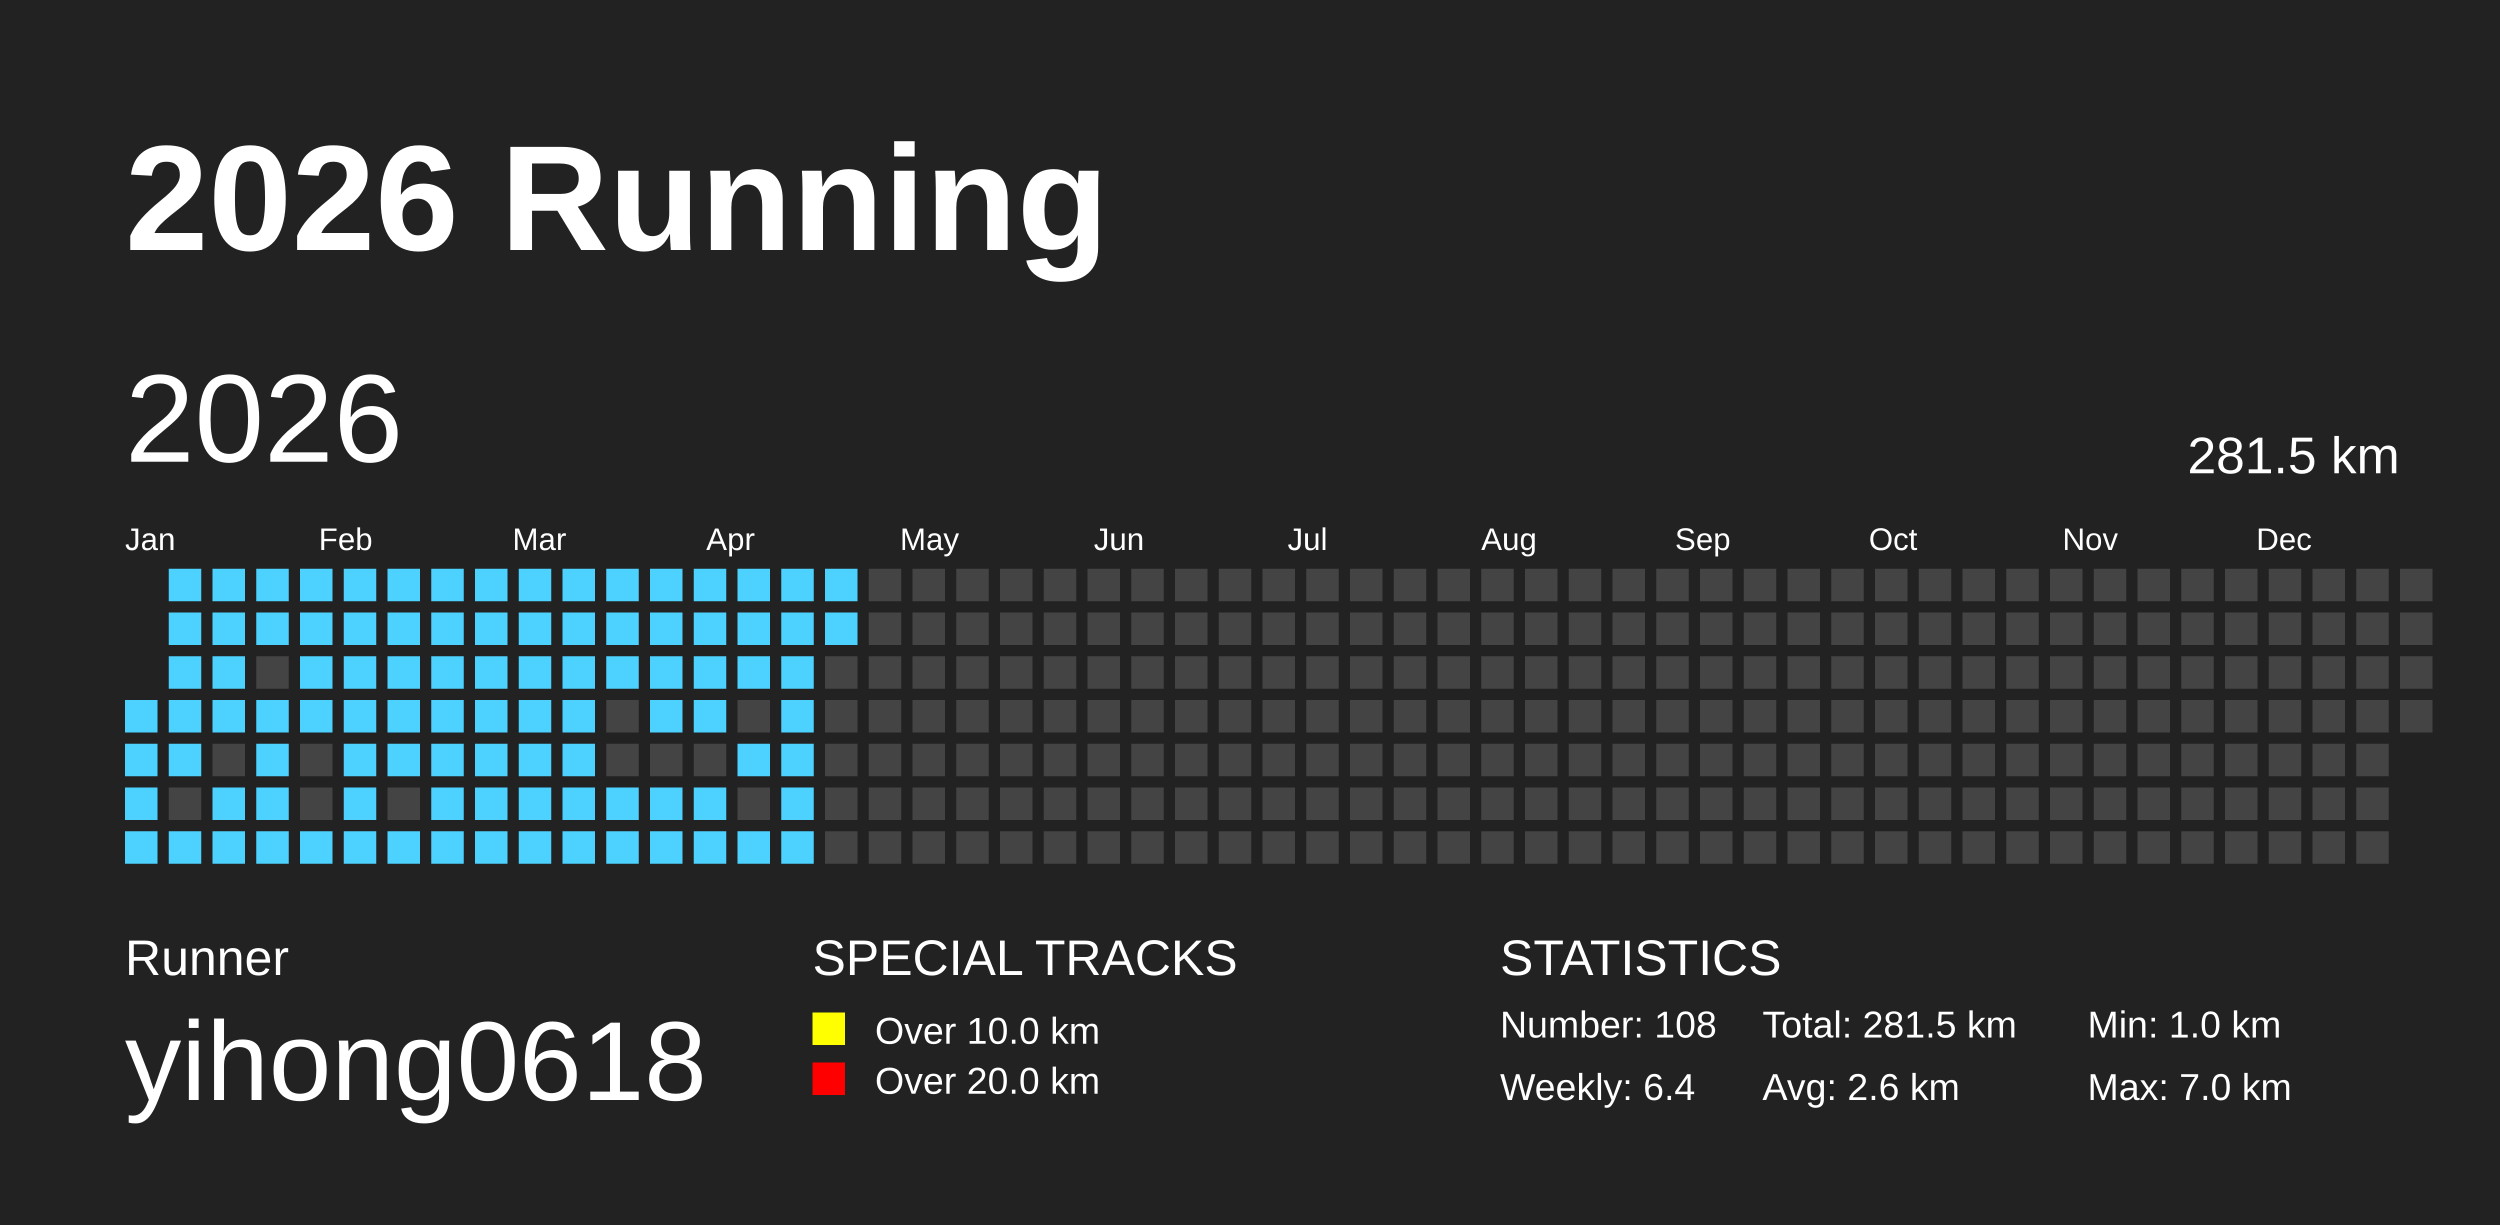
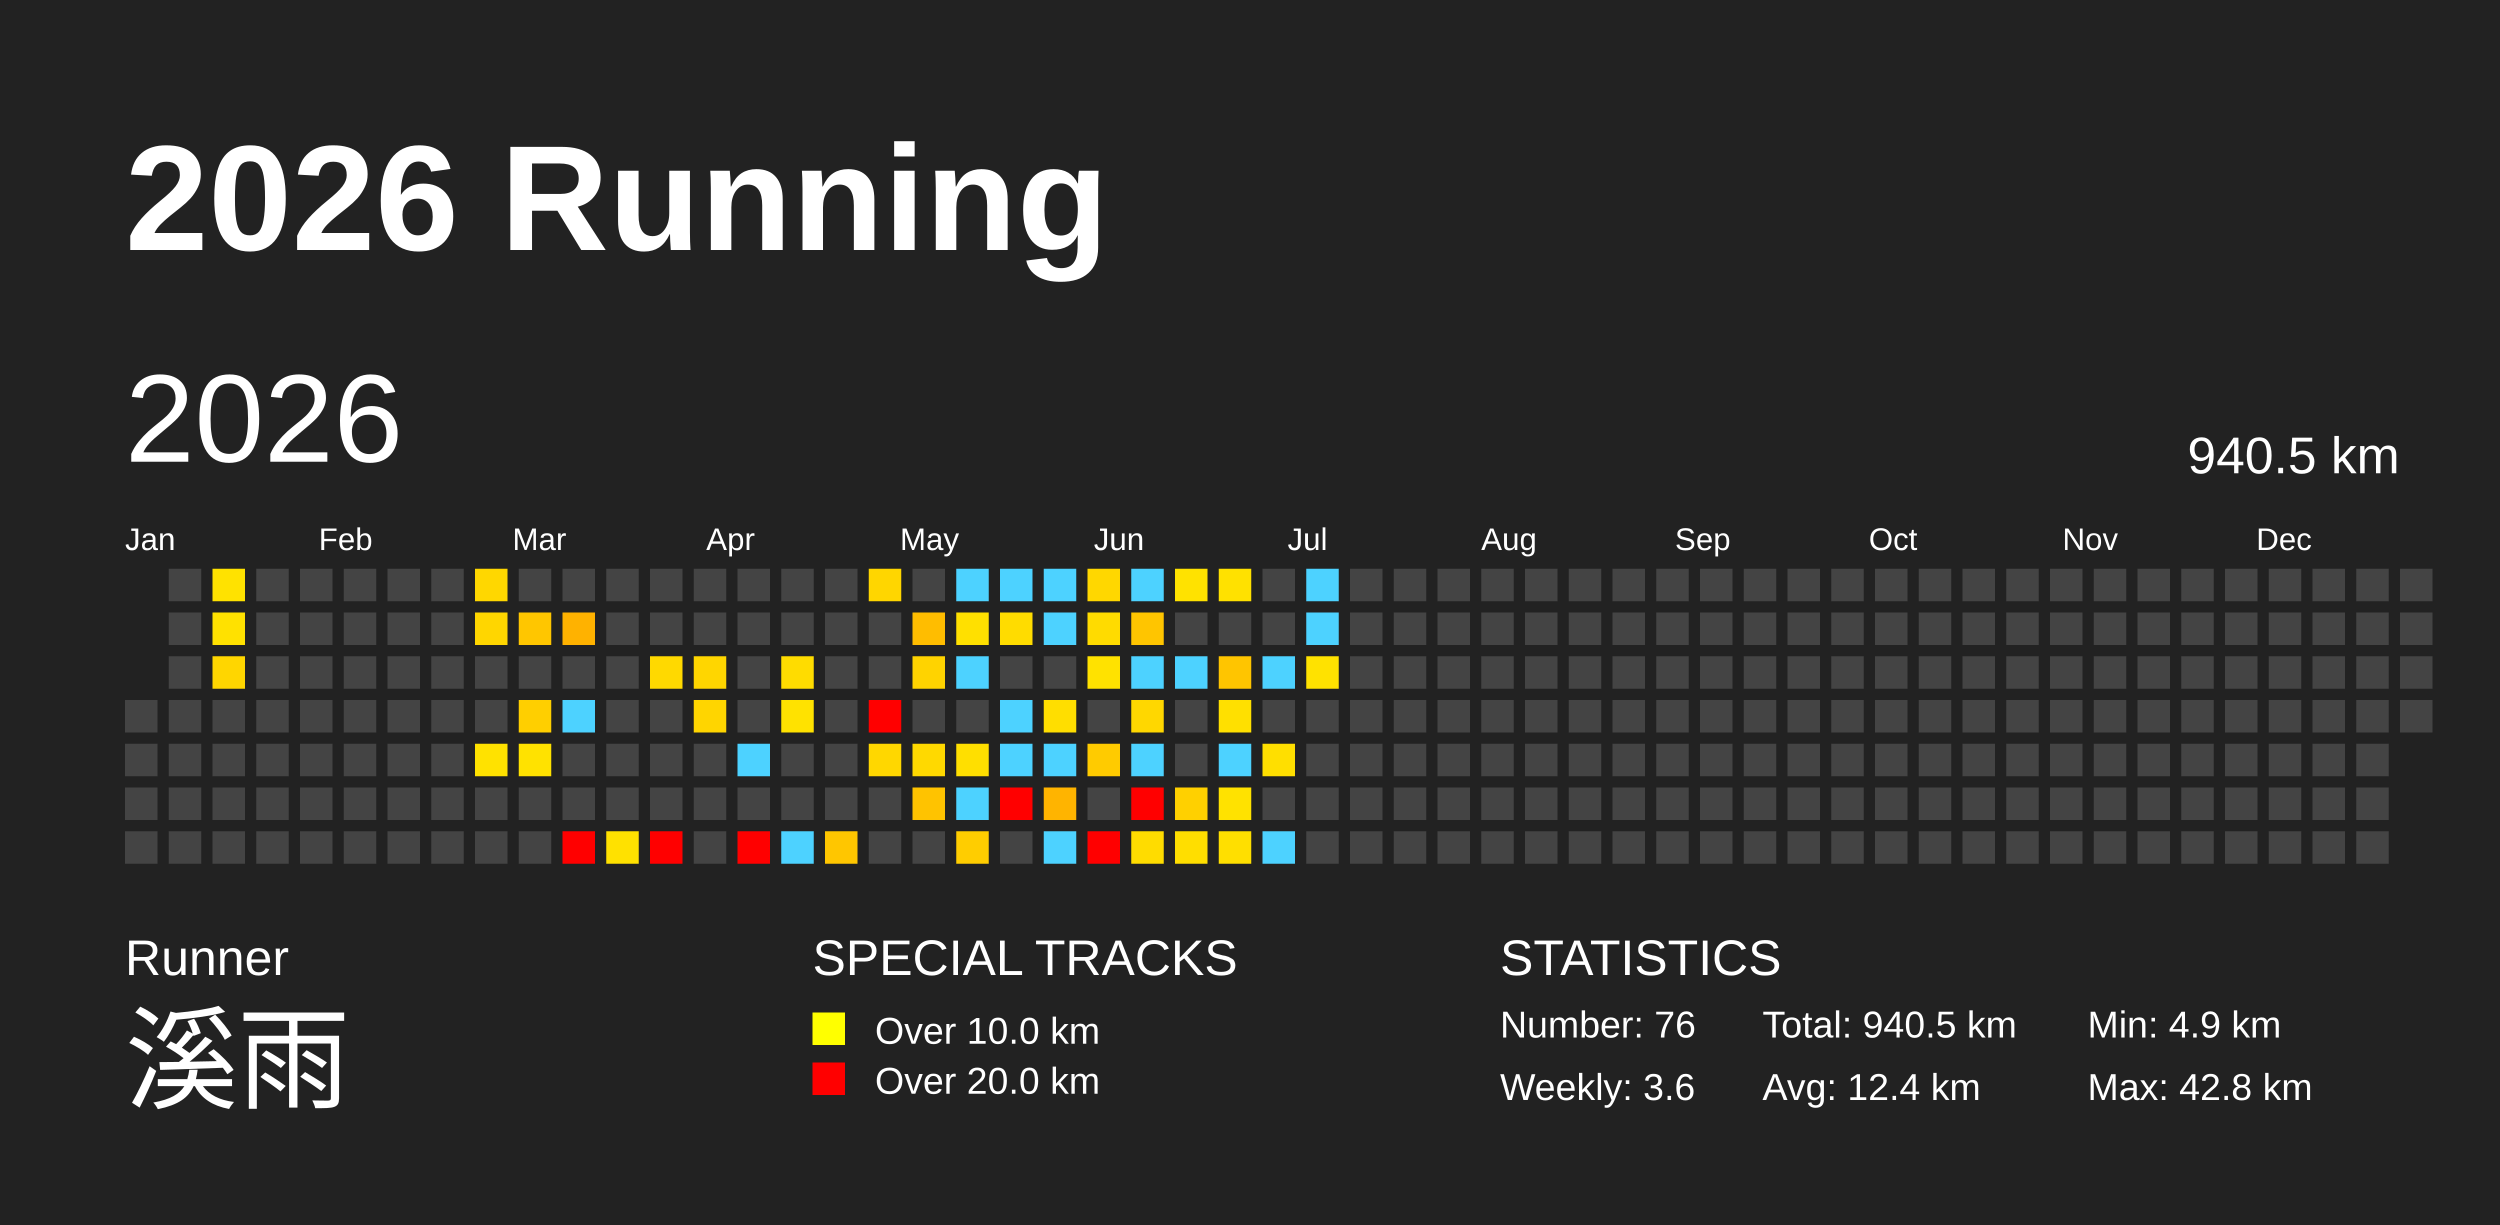
<svg xmlns="http://www.w3.org/2000/svg" baseProfile="full" height="98mm" version="1.1" viewBox="0,0,200,98" width="200mm">
-   <defs />
+   <defs>
+     <pattern height="2" id="indoor-stripe" patternUnits="userSpaceOnUse" width="2">
+       <line stroke="white" stroke-opacity="0.45" stroke-width="0.5" x1="0" x2="2" y1="2" y2="0" />
+     </pattern>
+   </defs>
  <rect fill="#222222" height="98" width="200" x="0" y="0" />
  <text fill="#FFFFFF" style="font-size:12px; font-family:Arial; font-weight:bold;" x="10" y="20">2026 Running</text>
  <text fill="#FFFFFF" style="font-size:4px; font-family:Arial" x="10" y="78">Runner</text>
-   <text fill="#FFFFFF" style="font-size:9px; font-family:Arial" x="10" y="88">yihong0618</text>
+   <text fill="#FFFFFF" style="font-size:9px; font-family:Arial" x="10" y="88">溪雨</text>
  <text fill="#FFFFFF" style="font-size:4px; font-family:Arial" x="65" y="78">SPECIAL TRACKS</text>
  <rect fill="yellow" height="2.6" width="2.6" x="65" y="81" />
  <text fill="#FFFFFF" style="font-size:3px; font-family:Arial" x="70" y="83.5">Over 10.0 km</text>
  <rect fill="red" height="2.6" width="2.6" x="65" y="85" />
  <text fill="#FFFFFF" style="font-size:3px; font-family:Arial" x="70" y="87.5">Over 20.0 km</text>
  <text fill="#FFFFFF" style="font-size:4px; font-family:Arial" x="120" y="78">STATISTICS</text>
-   <text fill="#FFFFFF" style="font-size:3px; font-family:Arial" x="120" y="83">Number: 108</text>
-   <text fill="#FFFFFF" style="font-size:3px; font-family:Arial" x="120" y="88">Weekly: 6.4</text>
-   <text fill="#FFFFFF" style="font-size:3px; font-family:Arial" x="141" y="83">Total: 281.5 km</text>
-   <text fill="#FFFFFF" style="font-size:3px; font-family:Arial" x="141" y="88">Avg: 2.6 km</text>
-   <text fill="#FFFFFF" style="font-size:3px; font-family:Arial" x="167" y="83">Min: 1.0 km</text>
-   <text fill="#FFFFFF" style="font-size:3px; font-family:Arial" x="167" y="88">Max: 7.0 km</text>
+   <text fill="#FFFFFF" style="font-size:3px; font-family:Arial" x="120" y="83">Number: 76</text>
+   <text fill="#FFFFFF" style="font-size:3px; font-family:Arial" x="120" y="88">Weekly: 3.6</text>
+   <text fill="#FFFFFF" style="font-size:3px; font-family:Arial" x="141" y="83">Total: 940.5 km</text>
+   <text fill="#FFFFFF" style="font-size:3px; font-family:Arial" x="141" y="88">Avg: 12.4 km</text>
+   <text fill="#FFFFFF" style="font-size:3px; font-family:Arial" x="167" y="83">Min: 4.9 km</text>
+   <text fill="#FFFFFF" style="font-size:3px; font-family:Arial" x="167" y="88">Max: 42.8 km</text>
  <text dominant-baseline="hanging" fill="#FFFFFF" style="font-size:10.0px; font-family:Arial;" x="10" y="30">2026</text>
-   <text dominant-baseline="hanging" fill="#FFFFFF" style="font-size:4.125px; font-family:Arial;" x="175" y="35">281.5 km</text>
+   <text dominant-baseline="hanging" fill="#FFFFFF" style="font-size:4.125px; font-family:Arial;" x="175" y="35">940.5 km</text>
  <text fill="#FFFFFF" style="font-size:2.5px; font-family:Arial" x="10.0" y="44">Jan</text>
  <text fill="#FFFFFF" style="font-size:2.5px; font-family:Arial" x="25.5" y="44">Feb</text>
  <text fill="#FFFFFF" style="font-size:2.5px; font-family:Arial" x="41.0" y="44">Mar</text>
  <text fill="#FFFFFF" style="font-size:2.5px; font-family:Arial" x="56.5" y="44">Apr</text>
  <text fill="#FFFFFF" style="font-size:2.5px; font-family:Arial" x="72.0" y="44">May</text>
  <text fill="#FFFFFF" style="font-size:2.5px; font-family:Arial" x="87.5" y="44">Jun</text>
  <text fill="#FFFFFF" style="font-size:2.5px; font-family:Arial" x="103.0" y="44">Jul</text>
  <text fill="#FFFFFF" style="font-size:2.5px; font-family:Arial" x="118.5" y="44">Aug</text>
  <text fill="#FFFFFF" style="font-size:2.5px; font-family:Arial" x="134.0" y="44">Sep</text>
  <text fill="#FFFFFF" style="font-size:2.5px; font-family:Arial" x="149.5" y="44">Oct</text>
  <text fill="#FFFFFF" style="font-size:2.5px; font-family:Arial" x="165.0" y="44">Nov</text>
  <text fill="#FFFFFF" style="font-size:2.5px; font-family:Arial" x="180.5" y="44">Dec</text>
-   <rect fill="#4DD2FF" height="2.6" width="2.6" x="10.0" y="56.0" />
-   <rect fill="#4DD2FF" height="2.6" width="2.6" x="10.0" y="59.5" />
-   <rect fill="#4DD2FF" height="2.6" width="2.6" x="10.0" y="63.0" />
-   <rect fill="#4DD2FF" height="2.6" width="2.6" x="10.0" y="66.5" />
-   <rect fill="#4DD2FF" height="2.6" width="2.6" x="13.5" y="45.5" />
-   <rect fill="#4DD2FF" height="2.6" width="2.6" x="13.5" y="49.0" />
-   <rect fill="#4DD2FF" height="2.6" width="2.6" x="13.5" y="52.5" />
-   <rect fill="#4DD2FF" height="2.6" width="2.6" x="13.5" y="56.0" />
-   <rect fill="#4DD2FF" height="2.6" width="2.6" x="13.5" y="59.5" />
+   <rect fill="#444444" height="2.6" width="2.6" x="10.0" y="56.0" />
+   <rect fill="#444444" height="2.6" width="2.6" x="10.0" y="59.5" />
+   <rect fill="#444444" height="2.6" width="2.6" x="10.0" y="63.0" />
+   <rect fill="#444444" height="2.6" width="2.6" x="10.0" y="66.5" />
+   <rect fill="#444444" height="2.6" width="2.6" x="13.5" y="45.5" />
+   <rect fill="#444444" height="2.6" width="2.6" x="13.5" y="49.0" />
+   <rect fill="#444444" height="2.6" width="2.6" x="13.5" y="52.5" />
+   <rect fill="#444444" height="2.6" width="2.6" x="13.5" y="56.0" />
+   <rect fill="#444444" height="2.6" width="2.6" x="13.5" y="59.5" />
  <rect fill="#444444" height="2.6" width="2.6" x="13.5" y="63.0" />
-   <rect fill="#4DD2FF" height="2.6" width="2.6" x="13.5" y="66.5" />
-   <rect fill="#4DD2FF" height="2.6" width="2.6" x="17.0" y="45.5" />
-   <rect fill="#4DD2FF" height="2.6" width="2.6" x="17.0" y="49.0" />
-   <rect fill="#4DD2FF" height="2.6" width="2.6" x="17.0" y="52.5" />
-   <rect fill="#4DD2FF" height="2.6" width="2.6" x="17.0" y="56.0" />
+   <rect fill="#444444" height="2.6" width="2.6" x="13.5" y="66.5" />
+   <rect fill="#ffe200" height="2.6" width="2.6" x="17.0" y="45.5" />
+   <rect fill="#ffe100" height="2.6" width="2.6" x="17.0" y="49.0" />
+   <rect fill="#ffd600" height="2.6" width="2.6" x="17.0" y="52.5" />
+   <rect fill="#444444" height="2.6" width="2.6" x="17.0" y="56.0" />
  <rect fill="#444444" height="2.6" width="2.6" x="17.0" y="59.5" />
-   <rect fill="#4DD2FF" height="2.6" width="2.6" x="17.0" y="63.0" />
-   <rect fill="#4DD2FF" height="2.6" width="2.6" x="17.0" y="66.5" />
-   <rect fill="#4DD2FF" height="2.6" width="2.6" x="20.5" y="45.5" />
-   <rect fill="#4DD2FF" height="2.6" width="2.6" x="20.5" y="49.0" />
+   <rect fill="#444444" height="2.6" width="2.6" x="17.0" y="63.0" />
+   <rect fill="#444444" height="2.6" width="2.6" x="17.0" y="66.5" />
+   <rect fill="#444444" height="2.6" width="2.6" x="20.5" y="45.5" />
+   <rect fill="#444444" height="2.6" width="2.6" x="20.5" y="49.0" />
  <rect fill="#444444" height="2.6" width="2.6" x="20.5" y="52.5" />
-   <rect fill="#4DD2FF" height="2.6" width="2.6" x="20.5" y="56.0" />
-   <rect fill="#4DD2FF" height="2.6" width="2.6" x="20.5" y="59.5" />
-   <rect fill="#4DD2FF" height="2.6" width="2.6" x="20.5" y="63.0" />
-   <rect fill="#4DD2FF" height="2.6" width="2.6" x="20.5" y="66.5" />
-   <rect fill="#4DD2FF" height="2.6" width="2.6" x="24.0" y="45.5" />
-   <rect fill="#4DD2FF" height="2.6" width="2.6" x="24.0" y="49.0" />
-   <rect fill="#4DD2FF" height="2.6" width="2.6" x="24.0" y="52.5" />
-   <rect fill="#4DD2FF" height="2.6" width="2.6" x="24.0" y="56.0" />
+   <rect fill="#444444" height="2.6" width="2.6" x="20.5" y="56.0" />
+   <rect fill="#444444" height="2.6" width="2.6" x="20.5" y="59.5" />
+   <rect fill="#444444" height="2.6" width="2.6" x="20.5" y="63.0" />
+   <rect fill="#444444" height="2.6" width="2.6" x="20.5" y="66.5" />
+   <rect fill="#444444" height="2.6" width="2.6" x="24.0" y="45.5" />
+   <rect fill="#444444" height="2.6" width="2.6" x="24.0" y="49.0" />
+   <rect fill="#444444" height="2.6" width="2.6" x="24.0" y="52.5" />
+   <rect fill="#444444" height="2.6" width="2.6" x="24.0" y="56.0" />
  <rect fill="#444444" height="2.6" width="2.6" x="24.0" y="59.5" />
  <rect fill="#444444" height="2.6" width="2.6" x="24.0" y="63.0" />
-   <rect fill="#4DD2FF" height="2.6" width="2.6" x="24.0" y="66.5" />
-   <rect fill="#4DD2FF" height="2.6" width="2.6" x="27.5" y="45.5" />
-   <rect fill="#4DD2FF" height="2.6" width="2.6" x="27.5" y="49.0" />
-   <rect fill="#4DD2FF" height="2.6" width="2.6" x="27.5" y="52.5" />
-   <rect fill="#4DD2FF" height="2.6" width="2.6" x="27.5" y="56.0" />
-   <rect fill="#4DD2FF" height="2.6" width="2.6" x="27.5" y="59.5" />
-   <rect fill="#4DD2FF" height="2.6" width="2.6" x="27.5" y="63.0" />
-   <rect fill="#4DD2FF" height="2.6" width="2.6" x="27.5" y="66.5" />
-   <rect fill="#4DD2FF" height="2.6" width="2.6" x="31.0" y="45.5" />
-   <rect fill="#4DD2FF" height="2.6" width="2.6" x="31.0" y="49.0" />
-   <rect fill="#4DD2FF" height="2.6" width="2.6" x="31.0" y="52.5" />
-   <rect fill="#4DD2FF" height="2.6" width="2.6" x="31.0" y="56.0" />
-   <rect fill="#4DD2FF" height="2.6" width="2.6" x="31.0" y="59.5" />
+   <rect fill="#444444" height="2.6" width="2.6" x="24.0" y="66.5" />
+   <rect fill="#444444" height="2.6" width="2.6" x="27.5" y="45.5" />
+   <rect fill="#444444" height="2.6" width="2.6" x="27.5" y="49.0" />
+   <rect fill="#444444" height="2.6" width="2.6" x="27.5" y="52.5" />
+   <rect fill="#444444" height="2.6" width="2.6" x="27.5" y="56.0" />
+   <rect fill="#444444" height="2.6" width="2.6" x="27.5" y="59.5" />
+   <rect fill="#444444" height="2.6" width="2.6" x="27.5" y="63.0" />
+   <rect fill="#444444" height="2.6" width="2.6" x="27.5" y="66.5" />
+   <rect fill="#444444" height="2.6" width="2.6" x="31.0" y="45.5" />
+   <rect fill="#444444" height="2.6" width="2.6" x="31.0" y="49.0" />
+   <rect fill="#444444" height="2.6" width="2.6" x="31.0" y="52.5" />
+   <rect fill="#444444" height="2.6" width="2.6" x="31.0" y="56.0" />
+   <rect fill="#444444" height="2.6" width="2.6" x="31.0" y="59.5" />
  <rect fill="#444444" height="2.6" width="2.6" x="31.0" y="63.0" />
-   <rect fill="#4DD2FF" height="2.6" width="2.6" x="31.0" y="66.5" />
-   <rect fill="#4DD2FF" height="2.6" width="2.6" x="34.5" y="45.5" />
-   <rect fill="#4DD2FF" height="2.6" width="2.6" x="34.5" y="49.0" />
-   <rect fill="#4DD2FF" height="2.6" width="2.6" x="34.5" y="52.5" />
-   <rect fill="#4DD2FF" height="2.6" width="2.6" x="34.5" y="56.0" />
-   <rect fill="#4DD2FF" height="2.6" width="2.6" x="34.5" y="59.5" />
-   <rect fill="#4DD2FF" height="2.6" width="2.6" x="34.5" y="63.0" />
-   <rect fill="#4DD2FF" height="2.6" width="2.6" x="34.5" y="66.5" />
-   <rect fill="#4DD2FF" height="2.6" width="2.6" x="38.0" y="45.5" />
-   <rect fill="#4DD2FF" height="2.6" width="2.6" x="38.0" y="49.0" />
-   <rect fill="#4DD2FF" height="2.6" width="2.6" x="38.0" y="52.5" />
-   <rect fill="#4DD2FF" height="2.6" width="2.6" x="38.0" y="56.0" />
-   <rect fill="#4DD2FF" height="2.6" width="2.6" x="38.0" y="59.5" />
-   <rect fill="#4DD2FF" height="2.6" width="2.6" x="38.0" y="63.0" />
-   <rect fill="#4DD2FF" height="2.6" width="2.6" x="38.0" y="66.5" />
-   <rect fill="#4DD2FF" height="2.6" width="2.6" x="41.5" y="45.5" />
-   <rect fill="#4DD2FF" height="2.6" width="2.6" x="41.5" y="49.0" />
-   <rect fill="#4DD2FF" height="2.6" width="2.6" x="41.5" y="52.5" />
-   <rect fill="#4DD2FF" height="2.6" width="2.6" x="41.5" y="56.0" />
-   <rect fill="#4DD2FF" height="2.6" width="2.6" x="41.5" y="59.5" />
-   <rect fill="#4DD2FF" height="2.6" width="2.6" x="41.5" y="63.0" />
-   <rect fill="#4DD2FF" height="2.6" width="2.6" x="41.5" y="66.5" />
-   <rect fill="#4DD2FF" height="2.6" width="2.6" x="45.0" y="45.5" />
-   <rect fill="#4DD2FF" height="2.6" width="2.6" x="45.0" y="49.0" />
-   <rect fill="#4DD2FF" height="2.6" width="2.6" x="45.0" y="52.5" />
-   <rect fill="#4DD2FF" height="2.6" width="2.6" x="45.0" y="56.0" />
-   <rect fill="#4DD2FF" height="2.6" width="2.6" x="45.0" y="59.5" />
-   <rect fill="#4DD2FF" height="2.6" width="2.6" x="45.0" y="63.0" />
-   <rect fill="#4DD2FF" height="2.6" width="2.6" x="45.0" y="66.5" />
-   <rect fill="#4DD2FF" height="2.6" width="2.6" x="48.5" y="45.5" />
-   <rect fill="#4DD2FF" height="2.6" width="2.6" x="48.5" y="49.0" />
-   <rect fill="#4DD2FF" height="2.6" width="2.6" x="48.5" y="52.5" />
+   <rect fill="#444444" height="2.6" width="2.6" x="31.0" y="66.5" />
+   <rect fill="#444444" height="2.6" width="2.6" x="34.5" y="45.5" />
+   <rect fill="#444444" height="2.6" width="2.6" x="34.5" y="49.0" />
+   <rect fill="#444444" height="2.6" width="2.6" x="34.5" y="52.5" />
+   <rect fill="#444444" height="2.6" width="2.6" x="34.5" y="56.0" />
+   <rect fill="#444444" height="2.6" width="2.6" x="34.5" y="59.5" />
+   <rect fill="#444444" height="2.6" width="2.6" x="34.5" y="63.0" />
+   <rect fill="#444444" height="2.6" width="2.6" x="34.5" y="66.5" />
+   <rect fill="#ffd700" height="2.6" width="2.6" x="38.0" y="45.5" />
+   <rect fill="#ffd600" height="2.6" width="2.6" x="38.0" y="49.0" />
+   <rect fill="#444444" height="2.6" width="2.6" x="38.0" y="52.5" />
+   <rect fill="#444444" height="2.6" width="2.6" x="38.0" y="56.0" />
+   <rect fill="#ffe200" height="2.6" width="2.6" x="38.0" y="59.5" />
+   <rect fill="#444444" height="2.6" width="2.6" x="38.0" y="63.0" />
+   <rect fill="#444444" height="2.6" width="2.6" x="38.0" y="66.5" />
+   <rect fill="#444444" height="2.6" width="2.6" x="41.5" y="45.5" />
+   <rect fill="#ffc600" height="2.6" width="2.6" x="41.5" y="49.0" />
+   <rect fill="#444444" height="2.6" width="2.6" x="41.5" y="52.5" />
+   <rect fill="#ffcf00" height="2.6" width="2.6" x="41.5" y="56.0" />
+   <rect fill="#ffe200" height="2.6" width="2.6" x="41.5" y="59.5" />
+   <rect fill="#444444" height="2.6" width="2.6" x="41.5" y="63.0" />
+   <rect fill="#444444" height="2.6" width="2.6" x="41.5" y="66.5" />
+   <rect fill="#444444" height="2.6" width="2.6" x="45.0" y="45.5" />
+   <rect fill="#ffb200" height="2.6" width="2.6" x="45.0" y="49.0" />
+   <rect fill="#444444" height="2.6" width="2.6" x="45.0" y="52.5" />
+   <rect fill="#4dd2ff" height="2.6" width="2.6" x="45.0" y="56.0" />
+   <rect fill="#444444" height="2.6" width="2.6" x="45.0" y="59.5" />
+   <rect fill="#444444" height="2.6" width="2.6" x="45.0" y="63.0" />
+   <rect fill="red" height="2.6" width="2.6" x="45.0" y="66.5" />
+   <rect fill="#444444" height="2.6" width="2.6" x="48.5" y="45.5" />
+   <rect fill="#444444" height="2.6" width="2.6" x="48.5" y="49.0" />
+   <rect fill="#444444" height="2.6" width="2.6" x="48.5" y="52.5" />
  <rect fill="#444444" height="2.6" width="2.6" x="48.5" y="56.0" />
  <rect fill="#444444" height="2.6" width="2.6" x="48.5" y="59.5" />
-   <rect fill="#4DD2FF" height="2.6" width="2.6" x="48.5" y="63.0" />
-   <rect fill="#4DD2FF" height="2.6" width="2.6" x="48.5" y="66.5" />
-   <rect fill="#4DD2FF" height="2.6" width="2.6" x="52.0" y="45.5" />
-   <rect fill="#4DD2FF" height="2.6" width="2.6" x="52.0" y="49.0" />
-   <rect fill="#4DD2FF" height="2.6" width="2.6" x="52.0" y="52.5" />
-   <rect fill="#4DD2FF" height="2.6" width="2.6" x="52.0" y="56.0" />
+   <rect fill="#444444" height="2.6" width="2.6" x="48.5" y="63.0" />
+   <rect fill="#ffe100" height="2.6" width="2.6" x="48.5" y="66.5" />
+   <rect fill="#444444" height="2.6" width="2.6" x="52.0" y="45.5" />
+   <rect fill="#444444" height="2.6" width="2.6" x="52.0" y="49.0" />
+   <rect fill="#ffd900" height="2.6" width="2.6" x="52.0" y="52.5" />
+   <rect fill="#444444" height="2.6" width="2.6" x="52.0" y="56.0" />
  <rect fill="#444444" height="2.6" width="2.6" x="52.0" y="59.5" />
-   <rect fill="#4DD2FF" height="2.6" width="2.6" x="52.0" y="63.0" />
-   <rect fill="#4DD2FF" height="2.6" width="2.6" x="52.0" y="66.5" />
-   <rect fill="#4DD2FF" height="2.6" width="2.6" x="55.5" y="45.5" />
-   <rect fill="#4DD2FF" height="2.6" width="2.6" x="55.5" y="49.0" />
-   <rect fill="#4DD2FF" height="2.6" width="2.6" x="55.5" y="52.5" />
-   <rect fill="#4DD2FF" height="2.6" width="2.6" x="55.5" y="56.0" />
+   <rect fill="#444444" height="2.6" width="2.6" x="52.0" y="63.0" />
+   <rect fill="red" height="2.6" width="2.6" x="52.0" y="66.5" />
+   <rect fill="#444444" height="2.6" width="2.6" x="55.5" y="45.5" />
+   <rect fill="#444444" height="2.6" width="2.6" x="55.5" y="49.0" />
+   <rect fill="#ffd600" height="2.6" width="2.6" x="55.5" y="52.5" />
+   <rect fill="#ffd500" height="2.6" width="2.6" x="55.5" y="56.0" />
  <rect fill="#444444" height="2.6" width="2.6" x="55.5" y="59.5" />
-   <rect fill="#4DD2FF" height="2.6" width="2.6" x="55.5" y="63.0" />
-   <rect fill="#4DD2FF" height="2.6" width="2.6" x="55.5" y="66.5" />
-   <rect fill="#4DD2FF" height="2.6" width="2.6" x="59.0" y="45.5" />
-   <rect fill="#4DD2FF" height="2.6" width="2.6" x="59.0" y="49.0" />
-   <rect fill="#4DD2FF" height="2.6" width="2.6" x="59.0" y="52.5" />
+   <rect fill="#444444" height="2.6" width="2.6" x="55.5" y="63.0" />
+   <rect fill="#444444" height="2.6" width="2.6" x="55.5" y="66.5" />
+   <rect fill="#444444" height="2.6" width="2.6" x="59.0" y="45.5" />
+   <rect fill="#444444" height="2.6" width="2.6" x="59.0" y="49.0" />
+   <rect fill="#444444" height="2.6" width="2.6" x="59.0" y="52.5" />
  <rect fill="#444444" height="2.6" width="2.6" x="59.0" y="56.0" />
-   <rect fill="#4DD2FF" height="2.6" width="2.6" x="59.0" y="59.5" />
+   <rect fill="#4dd2ff" height="2.6" width="2.6" x="59.0" y="59.5" />
  <rect fill="#444444" height="2.6" width="2.6" x="59.0" y="63.0" />
-   <rect fill="#4DD2FF" height="2.6" width="2.6" x="59.0" y="66.5" />
-   <rect fill="#4DD2FF" height="2.6" width="2.6" x="62.5" y="45.5" />
-   <rect fill="#4DD2FF" height="2.6" width="2.6" x="62.5" y="49.0" />
-   <rect fill="#4DD2FF" height="2.6" width="2.6" x="62.5" y="52.5" />
-   <rect fill="#4DD2FF" height="2.6" width="2.6" x="62.5" y="56.0" />
-   <rect fill="#4DD2FF" height="2.6" width="2.6" x="62.5" y="59.5" />
-   <rect fill="#4DD2FF" height="2.6" width="2.6" x="62.5" y="63.0" />
-   <rect fill="#4DD2FF" height="2.6" width="2.6" x="62.5" y="66.5" />
-   <rect fill="#4DD2FF" height="2.6" width="2.6" x="66.0" y="45.5" />
-   <rect fill="#4DD2FF" height="2.6" width="2.6" x="66.0" y="49.0" />
+   <rect fill="red" height="2.6" width="2.6" x="59.0" y="66.5" />
+   <rect fill="#444444" height="2.6" width="2.6" x="62.5" y="45.5" />
+   <rect fill="#444444" height="2.6" width="2.6" x="62.5" y="49.0" />
+   <rect fill="#ffdc00" height="2.6" width="2.6" x="62.5" y="52.5" />
+   <rect fill="#ffe200" height="2.6" width="2.6" x="62.5" y="56.0" />
+   <rect fill="#444444" height="2.6" width="2.6" x="62.5" y="59.5" />
+   <rect fill="#444444" height="2.6" width="2.6" x="62.5" y="63.0" />
+   <rect fill="#4dd2ff" height="2.6" width="2.6" x="62.5" y="66.5" />
+   <rect fill="#444444" height="2.6" width="2.6" x="66.0" y="45.5" />
+   <rect fill="#444444" height="2.6" width="2.6" x="66.0" y="49.0" />
  <rect fill="#444444" height="2.6" width="2.6" x="66.0" y="52.5" />
  <rect fill="#444444" height="2.6" width="2.6" x="66.0" y="56.0" />
  <rect fill="#444444" height="2.6" width="2.6" x="66.0" y="59.5" />
  <rect fill="#444444" height="2.6" width="2.6" x="66.0" y="63.0" />
-   <rect fill="#444444" height="2.6" width="2.6" x="66.0" y="66.5" />
-   <rect fill="#444444" height="2.6" width="2.6" x="69.5" y="45.5" />
+   <rect fill="#ffc600" height="2.6" width="2.6" x="66.0" y="66.5" />
+   <rect fill="#ffd600" height="2.6" width="2.6" x="69.5" y="45.5" />
  <rect fill="#444444" height="2.6" width="2.6" x="69.5" y="49.0" />
  <rect fill="#444444" height="2.6" width="2.6" x="69.5" y="52.5" />
-   <rect fill="#444444" height="2.6" width="2.6" x="69.5" y="56.0" />
-   <rect fill="#444444" height="2.6" width="2.6" x="69.5" y="59.5" />
+   <rect fill="red" height="2.6" width="2.6" x="69.5" y="56.0" />
+   <rect fill="#ffd700" height="2.6" width="2.6" x="69.5" y="59.5" />
  <rect fill="#444444" height="2.6" width="2.6" x="69.5" y="63.0" />
  <rect fill="#444444" height="2.6" width="2.6" x="69.5" y="66.5" />
  <rect fill="#444444" height="2.6" width="2.6" x="73.0" y="45.5" />
-   <rect fill="#444444" height="2.6" width="2.6" x="73.0" y="49.0" />
-   <rect fill="#444444" height="2.6" width="2.6" x="73.0" y="52.5" />
+   <rect fill="#ffbd00" height="2.6" width="2.6" x="73.0" y="49.0" />
+   <rect fill="#ffd300" height="2.6" width="2.6" x="73.0" y="52.5" />
  <rect fill="#444444" height="2.6" width="2.6" x="73.0" y="56.0" />
-   <rect fill="#444444" height="2.6" width="2.6" x="73.0" y="59.5" />
-   <rect fill="#444444" height="2.6" width="2.6" x="73.0" y="63.0" />
+   <rect fill="#ffd900" height="2.6" width="2.6" x="73.0" y="59.5" />
+   <rect fill="#ffc300" height="2.6" width="2.6" x="73.0" y="63.0" />
  <rect fill="#444444" height="2.6" width="2.6" x="73.0" y="66.5" />
-   <rect fill="#444444" height="2.6" width="2.6" x="76.5" y="45.5" />
-   <rect fill="#444444" height="2.6" width="2.6" x="76.5" y="49.0" />
-   <rect fill="#444444" height="2.6" width="2.6" x="76.5" y="52.5" />
+   <rect fill="#4dd2ff" height="2.6" width="2.6" x="76.5" y="45.5" />
+   <rect fill="#ffe000" height="2.6" width="2.6" x="76.5" y="49.0" />
+   <rect fill="#4dd2ff" height="2.6" width="2.6" x="76.5" y="52.5" />
  <rect fill="#444444" height="2.6" width="2.6" x="76.5" y="56.0" />
-   <rect fill="#444444" height="2.6" width="2.6" x="76.5" y="59.5" />
-   <rect fill="#444444" height="2.6" width="2.6" x="76.5" y="63.0" />
-   <rect fill="#444444" height="2.6" width="2.6" x="76.5" y="66.5" />
-   <rect fill="#444444" height="2.6" width="2.6" x="80.0" y="45.5" />
-   <rect fill="#444444" height="2.6" width="2.6" x="80.0" y="49.0" />
+   <rect fill="#ffdf00" height="2.6" width="2.6" x="76.5" y="59.5" />
+   <rect fill="#4dd2ff" height="2.6" width="2.6" x="76.5" y="63.0" />
+   <rect fill="#ffcd00" height="2.6" width="2.6" x="76.5" y="66.5" />
+   <rect fill="#4dd2ff" height="2.6" width="2.6" x="80.0" y="45.5" />
+   <rect fill="#ffdc00" height="2.6" width="2.6" x="80.0" y="49.0" />
  <rect fill="#444444" height="2.6" width="2.6" x="80.0" y="52.5" />
-   <rect fill="#444444" height="2.6" width="2.6" x="80.0" y="56.0" />
-   <rect fill="#444444" height="2.6" width="2.6" x="80.0" y="59.5" />
-   <rect fill="#444444" height="2.6" width="2.6" x="80.0" y="63.0" />
+   <rect fill="#4dd2ff" height="2.6" width="2.6" x="80.0" y="56.0" />
+   <rect fill="#4dd2ff" height="2.6" width="2.6" x="80.0" y="59.5" />
+   <rect fill="red" height="2.6" width="2.6" x="80.0" y="63.0" />
  <rect fill="#444444" height="2.6" width="2.6" x="80.0" y="66.5" />
-   <rect fill="#444444" height="2.6" width="2.6" x="83.5" y="45.5" />
-   <rect fill="#444444" height="2.6" width="2.6" x="83.5" y="49.0" />
+   <rect fill="#4dd2ff" height="2.6" width="2.6" x="83.5" y="45.5" />
+   <rect fill="#4dd2ff" height="2.6" width="2.6" x="83.5" y="49.0" />
  <rect fill="#444444" height="2.6" width="2.6" x="83.5" y="52.5" />
-   <rect fill="#444444" height="2.6" width="2.6" x="83.5" y="56.0" />
-   <rect fill="#444444" height="2.6" width="2.6" x="83.5" y="59.5" />
-   <rect fill="#444444" height="2.6" width="2.6" x="83.5" y="63.0" />
-   <rect fill="#444444" height="2.6" width="2.6" x="83.5" y="66.5" />
-   <rect fill="#444444" height="2.6" width="2.6" x="87.0" y="45.5" />
-   <rect fill="#444444" height="2.6" width="2.6" x="87.0" y="49.0" />
-   <rect fill="#444444" height="2.6" width="2.6" x="87.0" y="52.5" />
+   <rect fill="#ffde00" height="2.6" width="2.6" x="83.5" y="56.0" />
+   <rect fill="#4dd2ff" height="2.6" width="2.6" x="83.5" y="59.5" />
+   <rect fill="#ffb400" height="2.6" width="2.6" x="83.5" y="63.0" />
+   <rect fill="#4dd2ff" height="2.6" width="2.6" x="83.5" y="66.5" />
+   <rect fill="#ffd700" height="2.6" width="2.6" x="87.0" y="45.5" />
+   <rect fill="#ffdb00" height="2.6" width="2.6" x="87.0" y="49.0" />
+   <rect fill="#ffe200" height="2.6" width="2.6" x="87.0" y="52.5" />
  <rect fill="#444444" height="2.6" width="2.6" x="87.0" y="56.0" />
-   <rect fill="#444444" height="2.6" width="2.6" x="87.0" y="59.5" />
+   <rect fill="#ffcb00" height="2.6" width="2.6" x="87.0" y="59.5" />
  <rect fill="#444444" height="2.6" width="2.6" x="87.0" y="63.0" />
-   <rect fill="#444444" height="2.6" width="2.6" x="87.0" y="66.5" />
-   <rect fill="#444444" height="2.6" width="2.6" x="90.5" y="45.5" />
-   <rect fill="#444444" height="2.6" width="2.6" x="90.5" y="49.0" />
-   <rect fill="#444444" height="2.6" width="2.6" x="90.5" y="52.5" />
-   <rect fill="#444444" height="2.6" width="2.6" x="90.5" y="56.0" />
-   <rect fill="#444444" height="2.6" width="2.6" x="90.5" y="59.5" />
-   <rect fill="#444444" height="2.6" width="2.6" x="90.5" y="63.0" />
-   <rect fill="#444444" height="2.6" width="2.6" x="90.5" y="66.5" />
-   <rect fill="#444444" height="2.6" width="2.6" x="94.0" y="45.5" />
+   <rect fill="red" height="2.6" width="2.6" x="87.0" y="66.5" />
+   <rect fill="#4dd2ff" height="2.6" width="2.6" x="90.5" y="45.5" />
+   <rect fill="#ffc500" height="2.6" width="2.6" x="90.5" y="49.0" />
+   <rect fill="#4dd2ff" height="2.6" width="2.6" x="90.5" y="52.5" />
+   <rect fill="#ffd700" height="2.6" width="2.6" x="90.5" y="56.0" />
+   <rect fill="#4dd2ff" height="2.6" width="2.6" x="90.5" y="59.5" />
+   <rect fill="red" height="2.6" width="2.6" x="90.5" y="63.0" />
+   <rect fill="#ffdc00" height="2.6" width="2.6" x="90.5" y="66.5" />
+   <rect fill="#ffe200" height="2.6" width="2.6" x="94.0" y="45.5" />
  <rect fill="#444444" height="2.6" width="2.6" x="94.0" y="49.0" />
-   <rect fill="#444444" height="2.6" width="2.6" x="94.0" y="52.5" />
+   <rect fill="#4dd2ff" height="2.6" width="2.6" x="94.0" y="52.5" />
  <rect fill="#444444" height="2.6" width="2.6" x="94.0" y="56.0" />
  <rect fill="#444444" height="2.6" width="2.6" x="94.0" y="59.5" />
-   <rect fill="#444444" height="2.6" width="2.6" x="94.0" y="63.0" />
-   <rect fill="#444444" height="2.6" width="2.6" x="94.0" y="66.5" />
-   <rect fill="#444444" height="2.6" width="2.6" x="97.5" y="45.5" />
+   <rect fill="#ffd000" height="2.6" width="2.6" x="94.0" y="63.0" />
+   <rect fill="#ffde00" height="2.6" width="2.6" x="94.0" y="66.5" />
+   <rect fill="#ffe100" height="2.6" width="2.6" x="97.5" y="45.5" />
  <rect fill="#444444" height="2.6" width="2.6" x="97.5" y="49.0" />
-   <rect fill="#444444" height="2.6" width="2.6" x="97.5" y="52.5" />
-   <rect fill="#444444" height="2.6" width="2.6" x="97.5" y="56.0" />
-   <rect fill="#444444" height="2.6" width="2.6" x="97.5" y="59.5" />
-   <rect fill="#444444" height="2.6" width="2.6" x="97.5" y="63.0" />
-   <rect fill="#444444" height="2.6" width="2.6" x="97.5" y="66.5" />
+   <rect fill="#ffc500" height="2.6" width="2.6" x="97.5" y="52.5" />
+   <rect fill="#ffe000" height="2.6" width="2.6" x="97.5" y="56.0" />
+   <rect fill="#4dd2ff" height="2.6" width="2.6" x="97.5" y="59.5" />
+   <rect fill="#ffe200" height="2.6" width="2.6" x="97.5" y="63.0" />
+   <rect fill="#ffdf00" height="2.6" width="2.6" x="97.5" y="66.5" />
  <rect fill="#444444" height="2.6" width="2.6" x="101.0" y="45.5" />
  <rect fill="#444444" height="2.6" width="2.6" x="101.0" y="49.0" />
-   <rect fill="#444444" height="2.6" width="2.6" x="101.0" y="52.5" />
+   <rect fill="#4dd2ff" height="2.6" width="2.6" x="101.0" y="52.5" />
  <rect fill="#444444" height="2.6" width="2.6" x="101.0" y="56.0" />
-   <rect fill="#444444" height="2.6" width="2.6" x="101.0" y="59.5" />
+   <rect fill="#ffdf00" height="2.6" width="2.6" x="101.0" y="59.5" />
  <rect fill="#444444" height="2.6" width="2.6" x="101.0" y="63.0" />
-   <rect fill="#444444" height="2.6" width="2.6" x="101.0" y="66.5" />
-   <rect fill="#444444" height="2.6" width="2.6" x="104.5" y="45.5" />
-   <rect fill="#444444" height="2.6" width="2.6" x="104.5" y="49.0" />
-   <rect fill="#444444" height="2.6" width="2.6" x="104.5" y="52.5" />
+   <rect fill="#4dd2ff" height="2.6" width="2.6" x="101.0" y="66.5" />
+   <rect fill="#4dd2ff" height="2.6" width="2.6" x="104.5" y="45.5" />
+   <rect fill="#4dd2ff" height="2.6" width="2.6" x="104.5" y="49.0" />
+   <rect fill="#ffe200" height="2.6" width="2.6" x="104.5" y="52.5" />
  <rect fill="#444444" height="2.6" width="2.6" x="104.5" y="56.0" />
  <rect fill="#444444" height="2.6" width="2.6" x="104.5" y="59.5" />
  <rect fill="#444444" height="2.6" width="2.6" x="104.5" y="63.0" />
  <rect fill="#444444" height="2.6" width="2.6" x="104.5" y="66.5" />
  <rect fill="#444444" height="2.6" width="2.6" x="108.0" y="45.5" />
  <rect fill="#444444" height="2.6" width="2.6" x="108.0" y="49.0" />
  <rect fill="#444444" height="2.6" width="2.6" x="108.0" y="52.5" />
  <rect fill="#444444" height="2.6" width="2.6" x="108.0" y="56.0" />
  <rect fill="#444444" height="2.6" width="2.6" x="108.0" y="59.5" />
  <rect fill="#444444" height="2.6" width="2.6" x="108.0" y="63.0" />
  <rect fill="#444444" height="2.6" width="2.6" x="108.0" y="66.5" />
  <rect fill="#444444" height="2.6" width="2.6" x="111.5" y="45.5" />
  <rect fill="#444444" height="2.6" width="2.6" x="111.5" y="49.0" />
  <rect fill="#444444" height="2.6" width="2.6" x="111.5" y="52.5" />
  <rect fill="#444444" height="2.6" width="2.6" x="111.5" y="56.0" />
  <rect fill="#444444" height="2.6" width="2.6" x="111.5" y="59.5" />
  <rect fill="#444444" height="2.6" width="2.6" x="111.5" y="63.0" />
  <rect fill="#444444" height="2.6" width="2.6" x="111.5" y="66.5" />
  <rect fill="#444444" height="2.6" width="2.6" x="115.0" y="45.5" />
  <rect fill="#444444" height="2.6" width="2.6" x="115.0" y="49.0" />
  <rect fill="#444444" height="2.6" width="2.6" x="115.0" y="52.5" />
  <rect fill="#444444" height="2.6" width="2.6" x="115.0" y="56.0" />
  <rect fill="#444444" height="2.6" width="2.6" x="115.0" y="59.5" />
  <rect fill="#444444" height="2.6" width="2.6" x="115.0" y="63.0" />
  <rect fill="#444444" height="2.6" width="2.6" x="115.0" y="66.5" />
  <rect fill="#444444" height="2.6" width="2.6" x="118.5" y="45.5" />
  <rect fill="#444444" height="2.6" width="2.6" x="118.5" y="49.0" />
  <rect fill="#444444" height="2.6" width="2.6" x="118.5" y="52.5" />
  <rect fill="#444444" height="2.6" width="2.6" x="118.5" y="56.0" />
  <rect fill="#444444" height="2.6" width="2.6" x="118.5" y="59.5" />
  <rect fill="#444444" height="2.6" width="2.6" x="118.5" y="63.0" />
  <rect fill="#444444" height="2.6" width="2.6" x="118.5" y="66.5" />
  <rect fill="#444444" height="2.6" width="2.6" x="122.0" y="45.5" />
  <rect fill="#444444" height="2.6" width="2.6" x="122.0" y="49.0" />
  <rect fill="#444444" height="2.6" width="2.6" x="122.0" y="52.5" />
  <rect fill="#444444" height="2.6" width="2.6" x="122.0" y="56.0" />
  <rect fill="#444444" height="2.6" width="2.6" x="122.0" y="59.5" />
  <rect fill="#444444" height="2.6" width="2.6" x="122.0" y="63.0" />
  <rect fill="#444444" height="2.6" width="2.6" x="122.0" y="66.5" />
  <rect fill="#444444" height="2.6" width="2.6" x="125.5" y="45.5" />
  <rect fill="#444444" height="2.6" width="2.6" x="125.5" y="49.0" />
  <rect fill="#444444" height="2.6" width="2.6" x="125.5" y="52.5" />
  <rect fill="#444444" height="2.6" width="2.6" x="125.5" y="56.0" />
  <rect fill="#444444" height="2.6" width="2.6" x="125.5" y="59.5" />
  <rect fill="#444444" height="2.6" width="2.6" x="125.5" y="63.0" />
  <rect fill="#444444" height="2.6" width="2.6" x="125.5" y="66.5" />
  <rect fill="#444444" height="2.6" width="2.6" x="129.0" y="45.5" />
  <rect fill="#444444" height="2.6" width="2.6" x="129.0" y="49.0" />
  <rect fill="#444444" height="2.6" width="2.6" x="129.0" y="52.5" />
  <rect fill="#444444" height="2.6" width="2.6" x="129.0" y="56.0" />
  <rect fill="#444444" height="2.6" width="2.6" x="129.0" y="59.5" />
  <rect fill="#444444" height="2.6" width="2.6" x="129.0" y="63.0" />
  <rect fill="#444444" height="2.6" width="2.6" x="129.0" y="66.5" />
  <rect fill="#444444" height="2.6" width="2.6" x="132.5" y="45.5" />
  <rect fill="#444444" height="2.6" width="2.6" x="132.5" y="49.0" />
  <rect fill="#444444" height="2.6" width="2.6" x="132.5" y="52.5" />
  <rect fill="#444444" height="2.6" width="2.6" x="132.5" y="56.0" />
  <rect fill="#444444" height="2.6" width="2.6" x="132.5" y="59.5" />
  <rect fill="#444444" height="2.6" width="2.6" x="132.5" y="63.0" />
  <rect fill="#444444" height="2.6" width="2.6" x="132.5" y="66.5" />
  <rect fill="#444444" height="2.6" width="2.6" x="136.0" y="45.5" />
  <rect fill="#444444" height="2.6" width="2.6" x="136.0" y="49.0" />
  <rect fill="#444444" height="2.6" width="2.6" x="136.0" y="52.5" />
  <rect fill="#444444" height="2.6" width="2.6" x="136.0" y="56.0" />
  <rect fill="#444444" height="2.6" width="2.6" x="136.0" y="59.5" />
  <rect fill="#444444" height="2.6" width="2.6" x="136.0" y="63.0" />
  <rect fill="#444444" height="2.6" width="2.6" x="136.0" y="66.5" />
  <rect fill="#444444" height="2.6" width="2.6" x="139.5" y="45.5" />
  <rect fill="#444444" height="2.6" width="2.6" x="139.5" y="49.0" />
  <rect fill="#444444" height="2.6" width="2.6" x="139.5" y="52.5" />
  <rect fill="#444444" height="2.6" width="2.6" x="139.5" y="56.0" />
  <rect fill="#444444" height="2.6" width="2.6" x="139.5" y="59.5" />
  <rect fill="#444444" height="2.6" width="2.6" x="139.5" y="63.0" />
  <rect fill="#444444" height="2.6" width="2.6" x="139.5" y="66.5" />
  <rect fill="#444444" height="2.6" width="2.6" x="143.0" y="45.5" />
  <rect fill="#444444" height="2.6" width="2.6" x="143.0" y="49.0" />
  <rect fill="#444444" height="2.6" width="2.6" x="143.0" y="52.5" />
  <rect fill="#444444" height="2.6" width="2.6" x="143.0" y="56.0" />
  <rect fill="#444444" height="2.6" width="2.6" x="143.0" y="59.5" />
  <rect fill="#444444" height="2.6" width="2.6" x="143.0" y="63.0" />
  <rect fill="#444444" height="2.6" width="2.6" x="143.0" y="66.5" />
  <rect fill="#444444" height="2.6" width="2.6" x="146.5" y="45.5" />
  <rect fill="#444444" height="2.6" width="2.6" x="146.5" y="49.0" />
  <rect fill="#444444" height="2.6" width="2.6" x="146.5" y="52.5" />
  <rect fill="#444444" height="2.6" width="2.6" x="146.5" y="56.0" />
  <rect fill="#444444" height="2.6" width="2.6" x="146.5" y="59.5" />
  <rect fill="#444444" height="2.6" width="2.6" x="146.5" y="63.0" />
  <rect fill="#444444" height="2.6" width="2.6" x="146.5" y="66.5" />
  <rect fill="#444444" height="2.6" width="2.6" x="150.0" y="45.5" />
  <rect fill="#444444" height="2.6" width="2.6" x="150.0" y="49.0" />
  <rect fill="#444444" height="2.6" width="2.6" x="150.0" y="52.5" />
  <rect fill="#444444" height="2.6" width="2.6" x="150.0" y="56.0" />
  <rect fill="#444444" height="2.6" width="2.6" x="150.0" y="59.5" />
  <rect fill="#444444" height="2.6" width="2.6" x="150.0" y="63.0" />
  <rect fill="#444444" height="2.6" width="2.6" x="150.0" y="66.5" />
  <rect fill="#444444" height="2.6" width="2.6" x="153.5" y="45.5" />
  <rect fill="#444444" height="2.6" width="2.6" x="153.5" y="49.0" />
  <rect fill="#444444" height="2.6" width="2.6" x="153.5" y="52.5" />
  <rect fill="#444444" height="2.6" width="2.6" x="153.5" y="56.0" />
  <rect fill="#444444" height="2.6" width="2.6" x="153.5" y="59.5" />
  <rect fill="#444444" height="2.6" width="2.6" x="153.5" y="63.0" />
  <rect fill="#444444" height="2.6" width="2.6" x="153.5" y="66.5" />
  <rect fill="#444444" height="2.6" width="2.6" x="157.0" y="45.5" />
  <rect fill="#444444" height="2.6" width="2.6" x="157.0" y="49.0" />
  <rect fill="#444444" height="2.6" width="2.6" x="157.0" y="52.5" />
  <rect fill="#444444" height="2.6" width="2.6" x="157.0" y="56.0" />
  <rect fill="#444444" height="2.6" width="2.6" x="157.0" y="59.5" />
  <rect fill="#444444" height="2.6" width="2.6" x="157.0" y="63.0" />
  <rect fill="#444444" height="2.6" width="2.6" x="157.0" y="66.5" />
  <rect fill="#444444" height="2.6" width="2.6" x="160.5" y="45.5" />
  <rect fill="#444444" height="2.6" width="2.6" x="160.5" y="49.0" />
  <rect fill="#444444" height="2.6" width="2.6" x="160.5" y="52.5" />
  <rect fill="#444444" height="2.6" width="2.6" x="160.5" y="56.0" />
  <rect fill="#444444" height="2.6" width="2.6" x="160.5" y="59.5" />
  <rect fill="#444444" height="2.6" width="2.6" x="160.5" y="63.0" />
  <rect fill="#444444" height="2.6" width="2.6" x="160.5" y="66.5" />
  <rect fill="#444444" height="2.6" width="2.6" x="164.0" y="45.5" />
  <rect fill="#444444" height="2.6" width="2.6" x="164.0" y="49.0" />
  <rect fill="#444444" height="2.6" width="2.6" x="164.0" y="52.5" />
  <rect fill="#444444" height="2.6" width="2.6" x="164.0" y="56.0" />
  <rect fill="#444444" height="2.6" width="2.6" x="164.0" y="59.5" />
  <rect fill="#444444" height="2.6" width="2.6" x="164.0" y="63.0" />
  <rect fill="#444444" height="2.6" width="2.6" x="164.0" y="66.5" />
  <rect fill="#444444" height="2.6" width="2.6" x="167.5" y="45.5" />
  <rect fill="#444444" height="2.6" width="2.6" x="167.5" y="49.0" />
  <rect fill="#444444" height="2.6" width="2.6" x="167.5" y="52.5" />
  <rect fill="#444444" height="2.6" width="2.6" x="167.5" y="56.0" />
  <rect fill="#444444" height="2.6" width="2.6" x="167.5" y="59.5" />
  <rect fill="#444444" height="2.6" width="2.6" x="167.5" y="63.0" />
  <rect fill="#444444" height="2.6" width="2.6" x="167.5" y="66.5" />
  <rect fill="#444444" height="2.6" width="2.6" x="171.0" y="45.5" />
  <rect fill="#444444" height="2.6" width="2.6" x="171.0" y="49.0" />
  <rect fill="#444444" height="2.6" width="2.6" x="171.0" y="52.5" />
  <rect fill="#444444" height="2.6" width="2.6" x="171.0" y="56.0" />
  <rect fill="#444444" height="2.6" width="2.6" x="171.0" y="59.5" />
  <rect fill="#444444" height="2.6" width="2.6" x="171.0" y="63.0" />
  <rect fill="#444444" height="2.6" width="2.6" x="171.0" y="66.5" />
  <rect fill="#444444" height="2.6" width="2.6" x="174.5" y="45.5" />
  <rect fill="#444444" height="2.6" width="2.6" x="174.5" y="49.0" />
  <rect fill="#444444" height="2.6" width="2.6" x="174.5" y="52.5" />
  <rect fill="#444444" height="2.6" width="2.6" x="174.5" y="56.0" />
  <rect fill="#444444" height="2.6" width="2.6" x="174.5" y="59.5" />
  <rect fill="#444444" height="2.6" width="2.6" x="174.5" y="63.0" />
  <rect fill="#444444" height="2.6" width="2.6" x="174.5" y="66.5" />
  <rect fill="#444444" height="2.6" width="2.6" x="178.0" y="45.5" />
  <rect fill="#444444" height="2.6" width="2.6" x="178.0" y="49.0" />
  <rect fill="#444444" height="2.6" width="2.6" x="178.0" y="52.5" />
  <rect fill="#444444" height="2.6" width="2.6" x="178.0" y="56.0" />
  <rect fill="#444444" height="2.6" width="2.6" x="178.0" y="59.5" />
  <rect fill="#444444" height="2.6" width="2.6" x="178.0" y="63.0" />
  <rect fill="#444444" height="2.6" width="2.6" x="178.0" y="66.5" />
  <rect fill="#444444" height="2.6" width="2.6" x="181.5" y="45.5" />
  <rect fill="#444444" height="2.6" width="2.6" x="181.5" y="49.0" />
  <rect fill="#444444" height="2.6" width="2.6" x="181.5" y="52.5" />
  <rect fill="#444444" height="2.6" width="2.6" x="181.5" y="56.0" />
  <rect fill="#444444" height="2.6" width="2.6" x="181.5" y="59.5" />
  <rect fill="#444444" height="2.6" width="2.6" x="181.5" y="63.0" />
  <rect fill="#444444" height="2.6" width="2.6" x="181.5" y="66.5" />
  <rect fill="#444444" height="2.6" width="2.6" x="185.0" y="45.5" />
  <rect fill="#444444" height="2.6" width="2.6" x="185.0" y="49.0" />
  <rect fill="#444444" height="2.6" width="2.6" x="185.0" y="52.5" />
  <rect fill="#444444" height="2.6" width="2.6" x="185.0" y="56.0" />
  <rect fill="#444444" height="2.6" width="2.6" x="185.0" y="59.5" />
  <rect fill="#444444" height="2.6" width="2.6" x="185.0" y="63.0" />
  <rect fill="#444444" height="2.6" width="2.6" x="185.0" y="66.5" />
  <rect fill="#444444" height="2.6" width="2.6" x="188.5" y="45.5" />
  <rect fill="#444444" height="2.6" width="2.6" x="188.5" y="49.0" />
  <rect fill="#444444" height="2.6" width="2.6" x="188.5" y="52.5" />
  <rect fill="#444444" height="2.6" width="2.6" x="188.5" y="56.0" />
  <rect fill="#444444" height="2.6" width="2.6" x="188.5" y="59.5" />
  <rect fill="#444444" height="2.6" width="2.6" x="188.5" y="63.0" />
  <rect fill="#444444" height="2.6" width="2.6" x="188.5" y="66.5" />
  <rect fill="#444444" height="2.6" width="2.6" x="192.0" y="45.5" />
  <rect fill="#444444" height="2.6" width="2.6" x="192.0" y="49.0" />
  <rect fill="#444444" height="2.6" width="2.6" x="192.0" y="52.5" />
  <rect fill="#444444" height="2.6" width="2.6" x="192.0" y="56.0" />
</svg>
